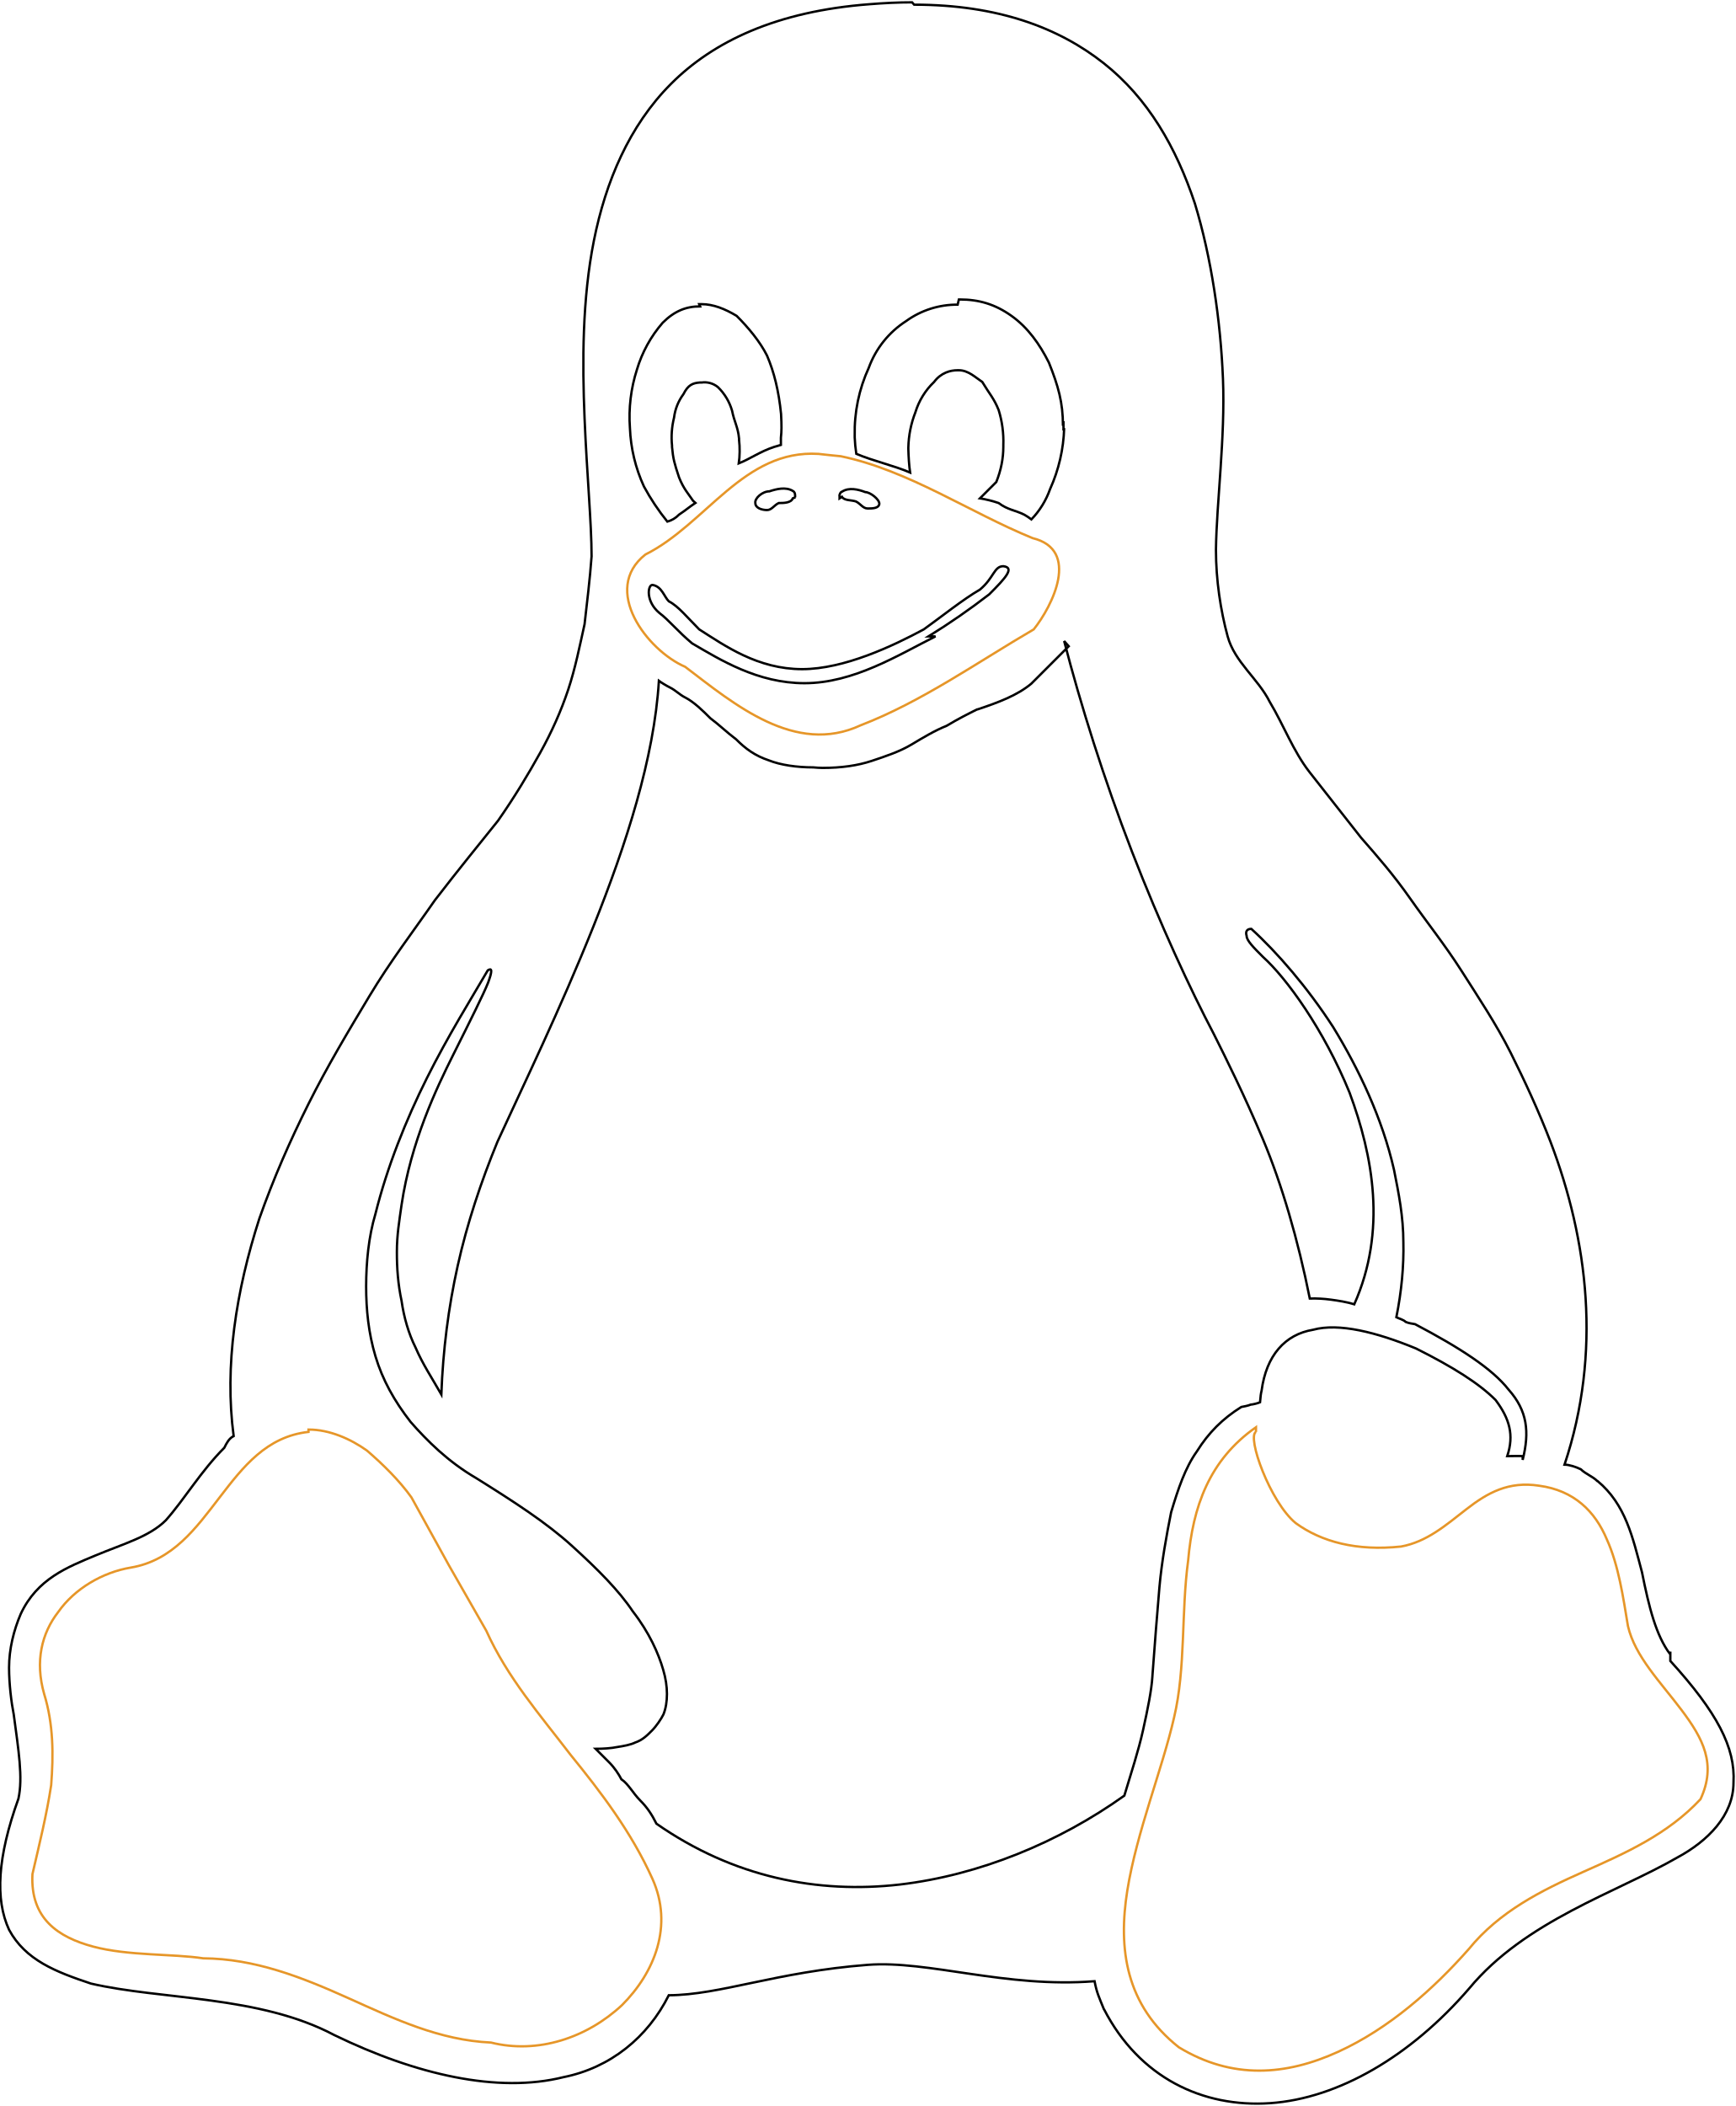
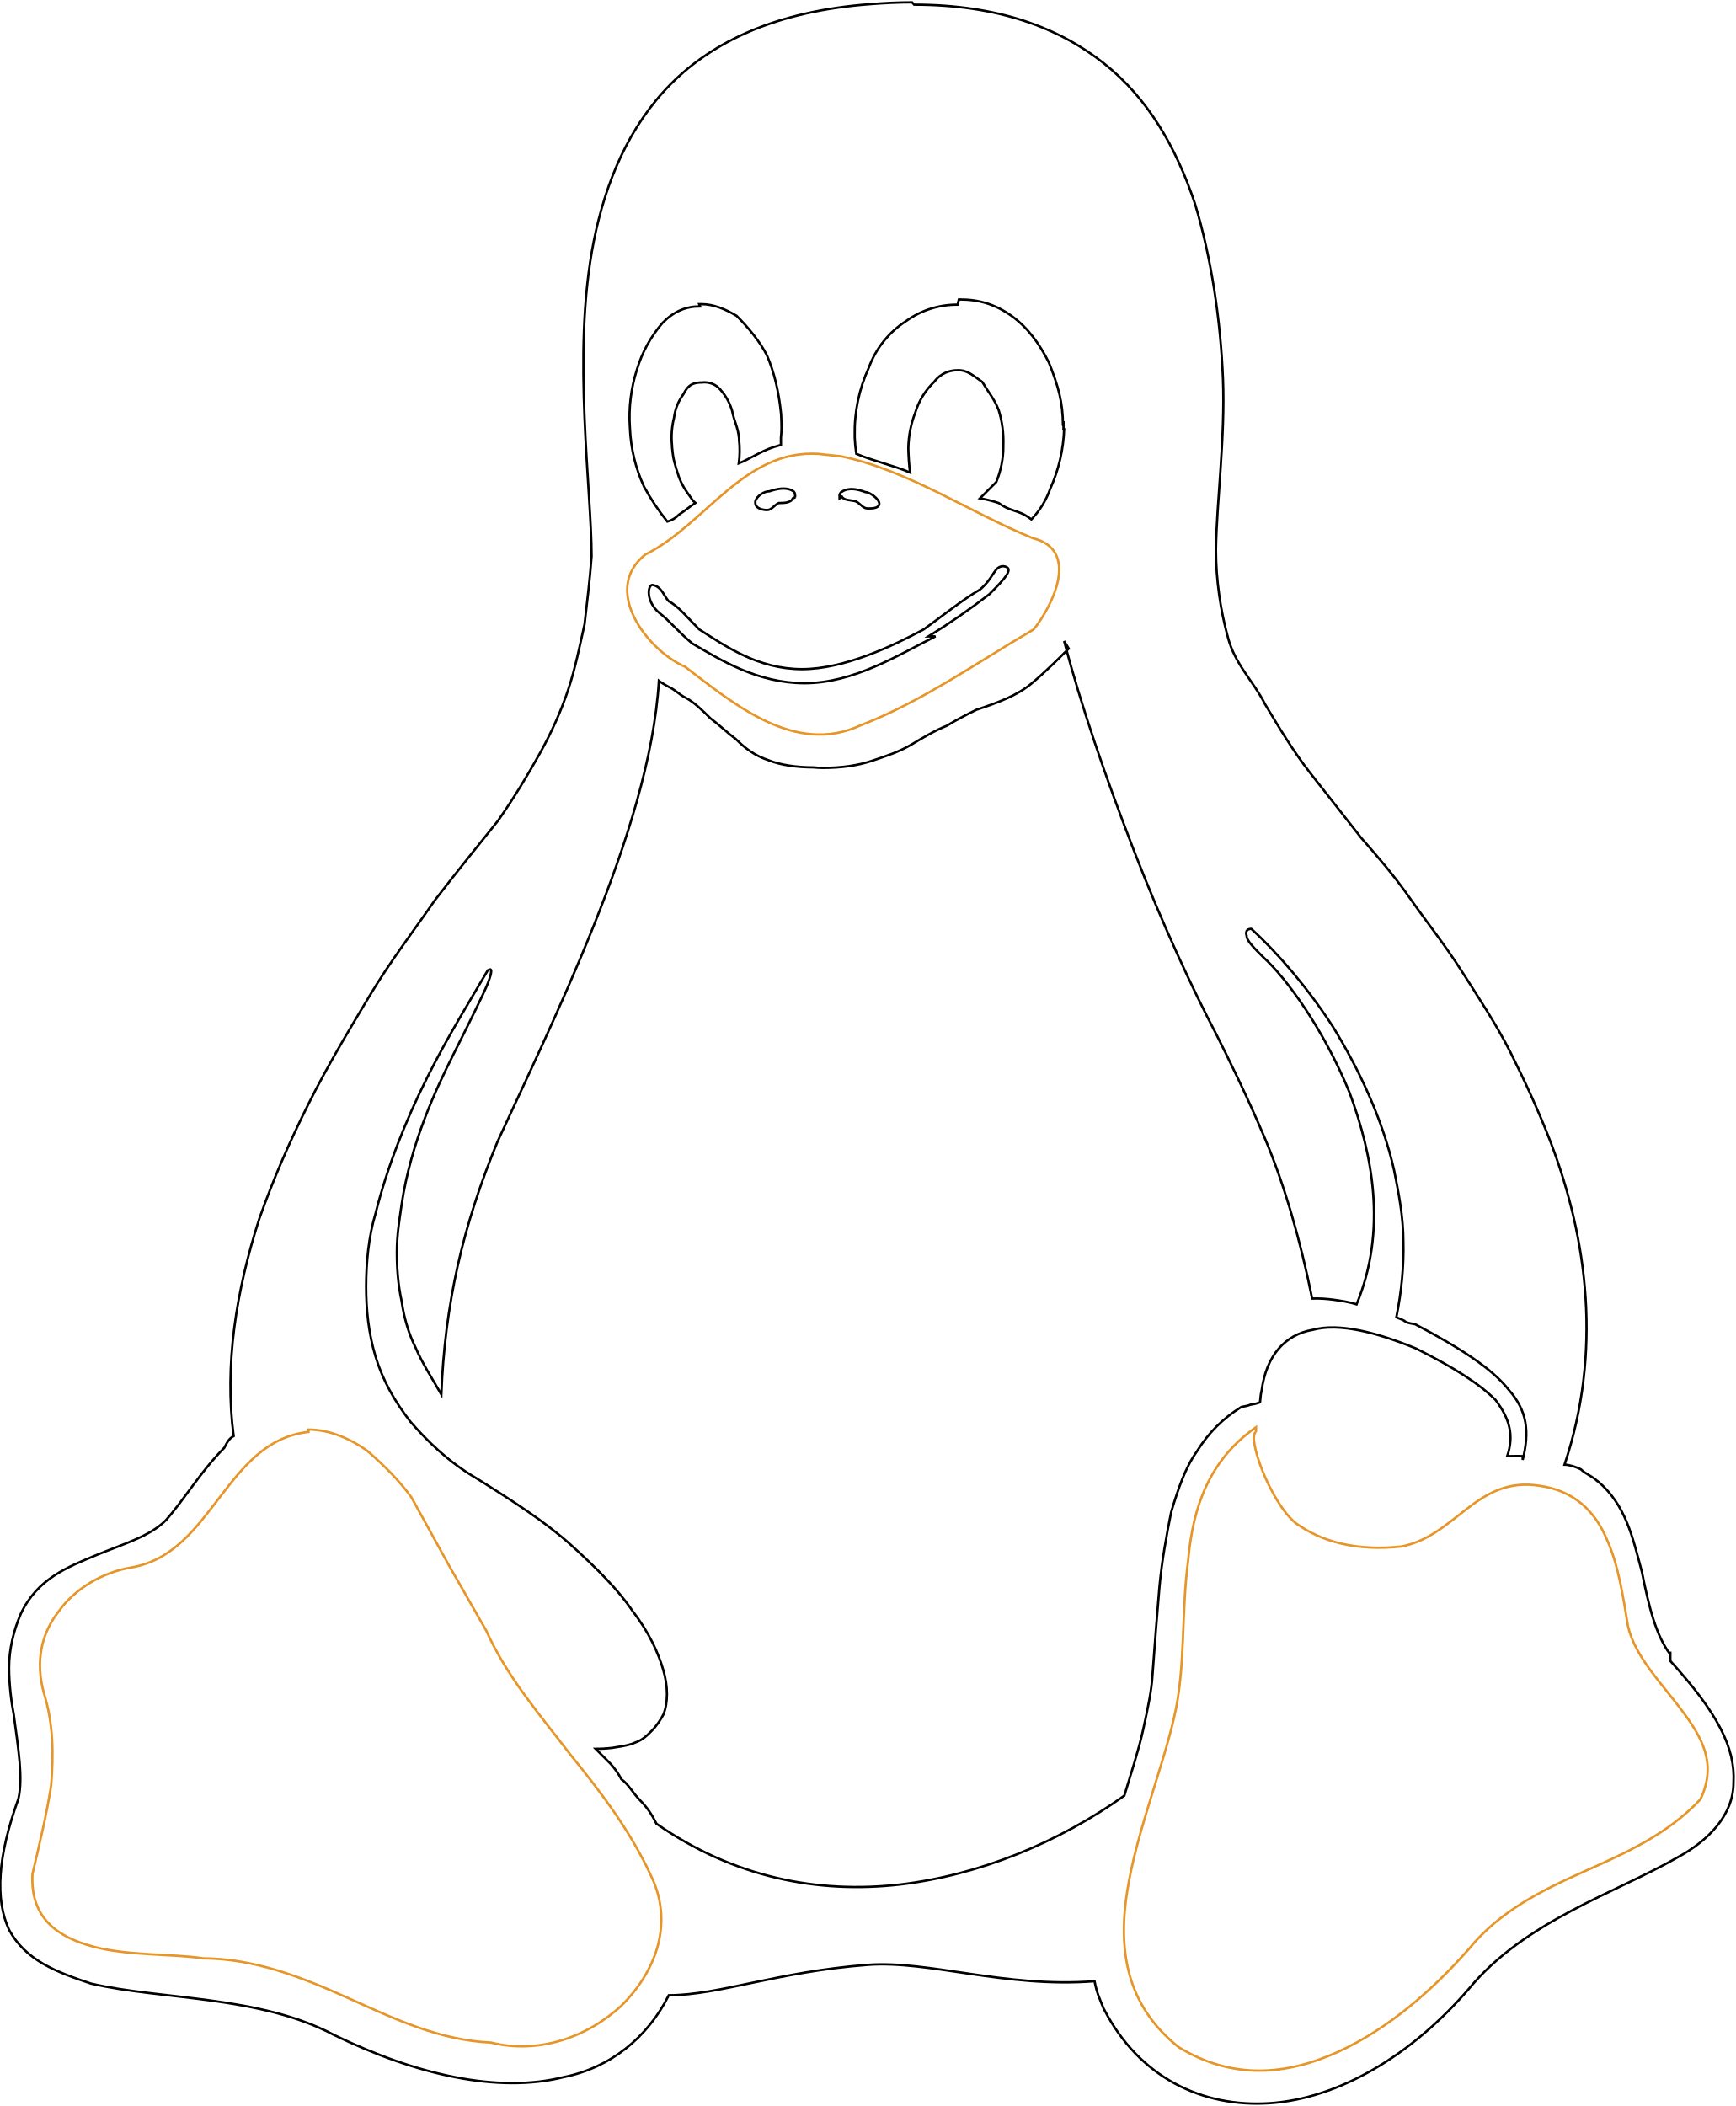
<svg xmlns="http://www.w3.org/2000/svg" fill="#000000" width="24.721mm" height="30mm" viewBox="0 0 2.803 3.402" role="img" version="1.1" id="svg4">
  <defs id="defs8" />
  <g id="layer2" transform="translate(-1.739175,-0.345)" />
  <g id="layer1" transform="translate(-1.739175,-0.345)" />
  <g id="layer3" transform="matrix(3.779512,0,0,3.779512,-6.573231,-1.303932)" style="display:inline">
-     <path style="display:inline;fill:none;stroke:#000000;stroke-width:0.001;stroke-miterlimit:4;stroke-dasharray:none;stroke-opacity:1" d="m 2.129,0.346 c -0.006,0 -0.012,2.9962e-4 -0.018,7.8652e-4 -0.04,0.003 -0.067,0.016 -0.085,0.034 -0.018,0.018 -0.028,0.042 -0.033,0.067 -0.005,0.025 -0.005,0.052 -0.004,0.076 0.001,0.024 0.003,0.045 0.003,0.059 -7.125e-4,0.01 -0.002,0.02 -0.003,0.029 -0.002,0.009 -0.004,0.019 -0.007,0.028 -0.003,0.009 -0.007,0.018 -0.012,0.027 -0.005,0.009 -0.011,0.019 -0.018,0.029 -0.008,0.01 -0.017,0.021 -0.027,0.034 -0.009,0.013 -0.019,0.026 -0.028,0.041 -0.009,0.015 -0.018,0.03 -0.026,0.046 -0.008,0.016 -0.015,0.032 -0.021,0.049 -0.01,0.031 -0.015,0.063 -0.011,0.093 -0.002,0.001 -0.003,0.003 -0.004,0.005 -0.01,0.01 -0.017,0.022 -0.025,0.031 -0.007,0.007 -0.018,0.01 -0.03,0.015 -0.012,0.005 -0.025,0.01 -0.032,0.025 -0.003,0.007 -0.005,0.015 -0.005,0.023 0,0.007 0.001,0.015 0.002,0.02 0.002,0.015 0.004,0.027 0.002,0.036 -0.009,0.025 -0.01,0.043 -0.004,0.056 0.007,0.013 0.02,0.018 0.035,0.023 0.03,0.007 0.072,0.005 0.104,0.022 0.035,0.017 0.07,0.025 0.098,0.018 0.02,-0.004 0.036,-0.017 0.045,-0.035 0.022,-1.124e-4 0.046,-0.01 0.085,-0.013 0.026,-0.002 0.059,0.01 0.097,0.007 9.363e-4,0.005 0.002,0.007 0.004,0.012 l 1.124e-4,1.123e-4 c 0.015,0.029 0.042,0.042 0.071,0.04 0.029,-0.002 0.06,-0.02 0.085,-0.049 0.024,-0.029 0.063,-0.041 0.089,-0.056 0.013,-0.007 0.024,-0.018 0.024,-0.032 8.615e-4,-0.015 -0.007,-0.03 -0.027,-0.052 v -0.004 L 2.453,1.052 C 2.447,1.044 2.444,1.032 2.441,1.017 2.437,1.002 2.434,0.988 2.422,0.978 h -1.123e-4 c -0.002,-0.002 -0.005,-0.003 -0.007,-0.005 -0.002,-0.001 -0.005,-0.002 -0.007,-0.002 0.016,-0.048 0.01,-0.096 -0.006,-0.138 -0.005,-0.013 -0.011,-0.026 -0.017,-0.038 -0.006,-0.012 -0.014,-0.024 -0.021,-0.035 -0.007,-0.011 -0.015,-0.021 -0.022,-0.031 -0.007,-0.01 -0.014,-0.018 -0.021,-0.026 -0.007,-0.009 -0.015,-0.019 -0.022,-0.028 -0.007,-0.009 -0.011,-0.02 -0.017,-0.03 -0.005,-0.01 -0.015,-0.017 -0.018,-0.028 -0.003,-0.011 -0.005,-0.024 -0.005,-0.037 2.435e-4,-0.02 0.004,-0.048 0.003,-0.073 -0.001,-0.025 -0.005,-0.052 -0.012,-0.075 -0.008,-0.024 -0.02,-0.045 -0.039,-0.06 -0.019,-0.015 -0.045,-0.025 -0.081,-0.025 z" id="path2" />
-     <path style="fill:none;stroke:#000000;stroke-width:0.001;stroke-miterlimit:4;stroke-dasharray:none;stroke-opacity:1" d="m 2.194,0.619 c 0.007,0.027 0.017,0.059 0.029,0.09 0.012,0.031 0.025,0.059 0.035,0.078 0.005,0.01 0.013,0.026 0.021,0.045 0.008,0.019 0.015,0.043 0.02,0.068 0.003,-9.365e-5 0.006,7.49e-5 0.009,4.8259e-4 0.003,4.08e-4 0.007,0.001 0.01,0.002 C 2.332,0.871 2.326,0.839 2.316,0.812 2.305,0.785 2.289,0.763 2.279,0.754 2.275,0.75 2.272,0.747 2.272,0.745 c -6.3e-4,-0.002 2.7e-4,-0.003 0.002,-0.003 0.011,0.01 0.024,0.025 0.035,0.042 0.011,0.018 0.021,0.039 0.026,0.061 0.002,0.01 0.004,0.02 0.004,0.031 2.4e-4,0.01 -7.8e-4,0.021 -0.003,0.032 0.001,5.25e-4 0.003,0.001 0.004,0.002 0.001,4.6375e-4 0.003,8.2875e-4 0.004,9.5875e-4 0.019,0.01 0.033,0.019 0.04,0.028 0.008,0.009 0.009,0.018 0.006,0.03 v -8.05e-4 -8.05e-4 c -0.001,-5.615e-5 -0.002,-5.615e-5 -0.003,-4.211e-5 -0.001,1.404e-5 -0.002,4.211e-5 -0.003,4.211e-5 h -2.997e-4 -2.996e-4 c 0.003,-0.009 0.001,-0.016 -0.005,-0.024 -0.007,-0.007 -0.018,-0.014 -0.034,-0.022 -0.017,-0.007 -0.033,-0.011 -0.044,-0.008 -0.012,0.002 -0.02,0.011 -0.022,0.026 -1.498e-4,8.05e-4 -2.715e-4,0.001 -3.792e-4,0.002 -1.077e-4,7.4e-4 -2.014e-4,0.002 -2.95e-4,0.003 -0.001,4.3075e-4 -0.003,9.2825e-4 -0.004,0.001 -0.001,4.4107e-4 -0.003,8.2569e-4 -0.004,0.001 -0.008,0.005 -0.014,0.011 -0.019,0.019 -0.005,0.007 -0.008,0.016 -0.011,0.026 -0.002,0.01 -0.004,0.021 -0.005,0.032 -0.001,0.012 -0.002,0.024 -0.003,0.038 v 5.62e-5 5.62e-5 c -3.7e-4,0.006 -0.002,0.014 -0.004,0.023 -0.002,0.009 -0.005,0.018 -0.008,0.028 -0.028,0.02 -0.062,0.034 -0.096,0.038 -0.035,0.004 -0.071,-0.003 -0.104,-0.026 -0.002,-0.004 -0.004,-0.007 -0.007,-0.01 -0.003,-0.003 -0.005,-0.007 -0.008,-0.009 -0.001,-0.002 -0.003,-0.005 -0.005,-0.007 -0.002,-0.002 -0.004,-0.004 -0.006,-0.006 0.003,0 0.007,-2.8e-4 0.009,-7.337e-4 0.003,-4.5e-4 0.006,-0.001 0.008,-0.002 0.003,-0.001 0.005,-0.003 0.007,-0.005 0.002,-0.002 0.004,-0.005 0.005,-0.007 0.002,-0.005 0.002,-0.012 -9.65e-5,-0.019 -0.002,-0.007 -0.006,-0.016 -0.013,-0.025 -0.006,-0.009 -0.015,-0.018 -0.026,-0.028 -0.011,-0.01 -0.025,-0.019 -0.041,-0.029 -0.012,-0.007 -0.021,-0.016 -0.028,-0.024 -0.007,-0.009 -0.012,-0.018 -0.015,-0.028 -0.003,-0.01 -0.004,-0.02 -0.004,-0.03 3e-5,-0.01 0.001,-0.021 0.004,-0.031 0.005,-0.02 0.013,-0.04 0.022,-0.058 0.009,-0.018 0.019,-0.034 0.026,-0.046 5.025e-4,-3.0425e-4 9.006e-4,-4.5344e-4 0.001,-4.202e-4 2.796e-4,3.323e-5 4.407e-4,2.4889e-4 4.692e-4,6.7432e-4 2.84e-5,4.25e-4 -7.58e-5,0.001 -3.269e-4,0.002 -2.51e-4,8.72e-4 -6.488e-4,0.002 -0.001,0.003 -0.002,0.005 -0.007,0.015 -0.015,0.031 -0.007,0.014 -0.018,0.037 -0.022,0.064 -0.001,0.007 -0.002,0.013 -0.002,0.02 -3e-5,0.007 5e-4,0.014 0.002,0.021 0.001,0.007 0.003,0.014 0.006,0.02 0.003,0.007 0.007,0.013 0.011,0.02 7.2e-4,-0.019 0.003,-0.037 0.007,-0.055 0.004,-0.018 0.01,-0.036 0.017,-0.053 0.011,-0.024 0.027,-0.057 0.041,-0.092 0.014,-0.035 0.026,-0.072 0.028,-0.105 9e-4,6.74e-4 0.003,0.002 0.005,0.003 0.002,0.001 0.004,0.003 0.006,0.004 0.004,0.002 0.008,0.006 0.011,0.009 0.004,0.003 0.007,0.006 0.011,0.009 0.004,0.004 0.008,0.007 0.014,0.009 0.005,0.002 0.012,0.003 0.019,0.003 7.3e-4,5.618e-5 0.001,1.1236e-4 0.002,1.545e-4 6.8e-4,4.213e-5 0.001,7.022e-5 0.002,7.022e-5 0.008,0 0.015,-0.001 0.021,-0.003 0.006,-0.002 0.012,-0.004 0.017,-0.007 0.005,-0.003 0.01,-0.006 0.015,-0.008 0.005,-0.003 0.009,-0.005 0.013,-0.007 h 9.36e-5 9.36e-5 c 0.009,-0.003 0.017,-0.006 0.023,-0.011 0.006,-0.006 0.012,-0.012 0.016,-0.016 z" id="path869" />
+     <path style="display:inline;fill:none;stroke:#000000;stroke-width:0.001;stroke-miterlimit:4;stroke-dasharray:none;stroke-opacity:1" d="m 2.129,0.346 c -0.006,0 -0.012,2.9962e-4 -0.018,7.8652e-4 -0.04,0.003 -0.067,0.016 -0.085,0.034 -0.018,0.018 -0.028,0.042 -0.033,0.067 -0.005,0.025 -0.005,0.052 -0.004,0.076 0.001,0.024 0.003,0.045 0.003,0.059 -7.125e-4,0.01 -0.002,0.02 -0.003,0.029 -0.002,0.009 -0.004,0.019 -0.007,0.028 -0.003,0.009 -0.007,0.018 -0.012,0.027 -0.005,0.009 -0.011,0.019 -0.018,0.029 -0.008,0.01 -0.017,0.021 -0.027,0.034 -0.009,0.013 -0.019,0.026 -0.028,0.041 -0.009,0.015 -0.018,0.03 -0.026,0.046 -0.008,0.016 -0.015,0.032 -0.021,0.049 -0.01,0.031 -0.015,0.063 -0.011,0.093 -0.002,0.001 -0.003,0.003 -0.004,0.005 -0.01,0.01 -0.017,0.022 -0.025,0.031 -0.007,0.007 -0.018,0.01 -0.03,0.015 -0.012,0.005 -0.025,0.01 -0.032,0.025 -0.003,0.007 -0.005,0.015 -0.005,0.023 0,0.007 0.001,0.015 0.002,0.02 0.002,0.015 0.004,0.027 0.002,0.036 -0.009,0.025 -0.01,0.043 -0.004,0.056 0.007,0.013 0.02,0.018 0.035,0.023 0.03,0.007 0.072,0.005 0.104,0.022 0.035,0.017 0.07,0.025 0.098,0.018 0.02,-0.004 0.036,-0.017 0.045,-0.035 0.022,-1.124e-4 0.046,-0.01 0.085,-0.013 0.026,-0.002 0.059,0.01 0.097,0.007 9.363e-4,0.005 0.002,0.007 0.004,0.012 l 1.124e-4,1.123e-4 c 0.015,0.029 0.042,0.042 0.071,0.04 0.029,-0.002 0.06,-0.02 0.085,-0.049 0.024,-0.029 0.063,-0.041 0.089,-0.056 0.013,-0.007 0.024,-0.018 0.024,-0.032 8.615e-4,-0.015 -0.007,-0.03 -0.027,-0.052 v -0.004 L 2.453,1.052 C 2.447,1.044 2.444,1.032 2.441,1.017 2.437,1.002 2.434,0.988 2.422,0.978 h -1.123e-4 c -0.002,-0.002 -0.005,-0.003 -0.007,-0.005 -0.002,-0.001 -0.005,-0.002 -0.007,-0.002 0.016,-0.048 0.01,-0.096 -0.006,-0.138 -0.005,-0.013 -0.011,-0.026 -0.017,-0.038 -0.006,-0.012 -0.014,-0.024 -0.021,-0.035 -0.007,-0.011 -0.015,-0.021 -0.022,-0.031 -0.007,-0.01 -0.014,-0.018 -0.021,-0.026 -0.007,-0.009 -0.015,-0.019 -0.022,-0.028 -0.007,-0.009 -0.013,-0.019 -0.019,-0.029 -0.005,-0.01 -0.013,-0.017 -0.016,-0.029 -0.003,-0.011 -0.005,-0.024 -0.005,-0.037 2.435e-4,-0.02 0.004,-0.048 0.003,-0.073 -0.001,-0.025 -0.005,-0.052 -0.012,-0.075 -0.008,-0.024 -0.02,-0.045 -0.039,-0.06 -0.019,-0.015 -0.045,-0.025 -0.081,-0.025 z" id="path2" />
+     <path style="fill:none;stroke:#000000;stroke-width:0.001;stroke-miterlimit:4;stroke-dasharray:none;stroke-opacity:1" d="m 2.194,0.619 c 0.007,0.027 0.018,0.059 0.03,0.09 0.012,0.031 0.025,0.059 0.035,0.078 0.005,0.01 0.013,0.026 0.021,0.045 0.008,0.019 0.015,0.043 0.02,0.068 0.003,-9.365e-5 0.006,7.49e-5 0.009,4.8259e-4 0.003,4.08e-4 0.007,0.001 0.01,0.002 C 2.332,0.871 2.326,0.839 2.316,0.812 2.305,0.785 2.289,0.763 2.279,0.754 2.275,0.75 2.272,0.747 2.272,0.745 c -6.3e-4,-0.002 2.7e-4,-0.003 0.002,-0.003 0.011,0.01 0.024,0.025 0.035,0.042 0.011,0.018 0.021,0.039 0.026,0.061 0.002,0.01 0.004,0.02 0.004,0.031 2.4e-4,0.01 -7.8e-4,0.021 -0.003,0.032 0.001,5.25e-4 0.003,0.001 0.004,0.002 0.001,4.6375e-4 0.003,8.2875e-4 0.004,9.5875e-4 0.019,0.01 0.033,0.019 0.04,0.028 0.008,0.009 0.009,0.018 0.006,0.03 v -8.05e-4 -8.05e-4 c -0.001,-5.615e-5 -0.002,-5.615e-5 -0.003,-4.211e-5 -0.001,1.404e-5 -0.002,4.211e-5 -0.003,4.211e-5 h -2.997e-4 -2.996e-4 c 0.003,-0.009 0.001,-0.016 -0.005,-0.024 -0.007,-0.007 -0.018,-0.014 -0.034,-0.022 -0.017,-0.007 -0.033,-0.011 -0.044,-0.008 -0.012,0.002 -0.02,0.011 -0.022,0.026 -1.498e-4,8.05e-4 -2.715e-4,0.001 -3.792e-4,0.002 -1.077e-4,7.4e-4 -2.014e-4,0.002 -2.95e-4,0.003 -0.001,4.3075e-4 -0.003,9.2825e-4 -0.004,0.001 -0.001,4.4107e-4 -0.003,8.2569e-4 -0.004,0.001 -0.008,0.005 -0.014,0.011 -0.019,0.019 -0.005,0.007 -0.008,0.016 -0.011,0.026 -0.002,0.01 -0.004,0.021 -0.005,0.032 -0.001,0.012 -0.002,0.024 -0.003,0.038 v 5.62e-5 5.62e-5 c -3.7e-4,0.006 -0.002,0.014 -0.004,0.023 -0.002,0.009 -0.005,0.018 -0.008,0.028 -0.028,0.02 -0.062,0.034 -0.096,0.038 -0.035,0.004 -0.071,-0.003 -0.104,-0.026 -0.002,-0.004 -0.004,-0.007 -0.007,-0.01 -0.003,-0.003 -0.005,-0.007 -0.008,-0.009 -0.001,-0.002 -0.003,-0.005 -0.005,-0.007 -0.002,-0.002 -0.004,-0.004 -0.006,-0.006 0.003,0 0.007,-2.8e-4 0.009,-7.337e-4 0.003,-4.5e-4 0.006,-0.001 0.008,-0.002 0.003,-0.001 0.005,-0.003 0.007,-0.005 0.002,-0.002 0.004,-0.005 0.005,-0.007 0.002,-0.005 0.002,-0.012 -9.65e-5,-0.019 -0.002,-0.007 -0.006,-0.016 -0.013,-0.025 -0.006,-0.009 -0.015,-0.018 -0.026,-0.028 -0.011,-0.01 -0.025,-0.019 -0.041,-0.029 -0.012,-0.007 -0.021,-0.016 -0.028,-0.024 -0.007,-0.009 -0.012,-0.018 -0.015,-0.028 -0.003,-0.01 -0.004,-0.02 -0.004,-0.03 3e-5,-0.01 0.001,-0.021 0.004,-0.031 0.005,-0.02 0.013,-0.04 0.022,-0.058 0.009,-0.018 0.019,-0.034 0.026,-0.046 5.025e-4,-3.0425e-4 9.006e-4,-4.5344e-4 0.001,-4.202e-4 2.796e-4,3.323e-5 4.407e-4,2.4889e-4 4.692e-4,6.7432e-4 2.84e-5,4.25e-4 -7.58e-5,0.001 -3.269e-4,0.002 -2.51e-4,8.72e-4 -6.488e-4,0.002 -0.001,0.003 -0.002,0.005 -0.007,0.015 -0.015,0.031 -0.007,0.014 -0.018,0.037 -0.022,0.064 -0.001,0.007 -0.002,0.013 -0.002,0.02 -3e-5,0.007 5e-4,0.014 0.002,0.021 0.001,0.007 0.003,0.014 0.006,0.02 0.003,0.007 0.007,0.013 0.011,0.02 7.2e-4,-0.019 0.003,-0.037 0.007,-0.055 0.004,-0.018 0.01,-0.036 0.017,-0.053 0.011,-0.024 0.027,-0.057 0.041,-0.092 0.014,-0.035 0.026,-0.072 0.028,-0.105 9e-4,6.74e-4 0.003,0.002 0.005,0.003 0.002,0.001 0.004,0.003 0.006,0.004 0.004,0.002 0.008,0.006 0.011,0.009 0.004,0.003 0.007,0.006 0.011,0.009 0.004,0.004 0.008,0.007 0.014,0.009 0.005,0.002 0.012,0.003 0.019,0.003 7.3e-4,5.618e-5 0.001,1.1236e-4 0.002,1.545e-4 6.8e-4,4.213e-5 0.001,7.022e-5 0.002,7.022e-5 0.008,0 0.015,-0.001 0.021,-0.003 0.006,-0.002 0.012,-0.004 0.017,-0.007 0.005,-0.003 0.01,-0.006 0.015,-0.008 0.005,-0.003 0.009,-0.005 0.013,-0.007 h 9.36e-5 9.36e-5 c 0.009,-0.003 0.017,-0.006 0.023,-0.011 0.006,-0.005 0.012,-0.011 0.016,-0.015 z" id="path869" />
    <path style="fill:none;stroke:#000000;stroke-width:0.001;stroke-miterlimit:4;stroke-dasharray:none;stroke-opacity:1" d="m 2.038,0.475 h 0.001 c 0.005,0 0.01,0.002 0.015,0.005 0.005,0.005 0.01,0.011 0.013,0.017 0.003,0.007 0.005,0.015 0.006,0.025 v 1.4982e-4 c 2.622e-4,0.005 2.247e-4,0.007 -7.49e-5,0.01 v 0.003 c -0.001,2.6218e-4 -0.002,6.7417e-4 -0.003,8.9889e-4 -0.006,0.002 -0.01,0.005 -0.015,0.007 4.495e-4,-0.003 4.869e-4,-0.007 1.124e-4,-0.01 v -5.6181e-4 c -4.494e-4,-0.005 -0.002,-0.007 -0.003,-0.012 a 0.023,0.023 0 0 0 -0.006,-0.01 0.009,0.009 0 0 0 -0.007,-0.002 h -7.865e-4 c -0.003,2.2472e-4 -0.005,0.001 -0.007,0.005 a 0.021,0.021 0 0 0 -0.004,0.01 0.035,0.035 0 0 0 -8.614e-4,0.012 v 5.618e-4 c 4.494e-4,0.005 0.001,0.007 0.003,0.013 0.002,0.005 0.004,0.007 0.006,0.01 3.745e-4,3.3708e-4 7.491e-4,6.7417e-4 0.001,8.9889e-4 -0.003,0.002 -0.004,0.003 -0.007,0.005 a 0.011,0.011 0 0 1 -0.005,0.003 0.098,0.098 0 0 1 -0.01,-0.015 0.066,0.066 0 0 1 -0.006,-0.025 0.066,0.066 0 0 1 0.003,-0.025 0.054,0.054 0 0 1 0.011,-0.02 c 0.005,-0.005 0.01,-0.007 0.016,-0.007 z" id="path865" />
    <path style="fill:none;stroke:#000000;stroke-width:0.001;stroke-miterlimit:4;stroke-dasharray:none;stroke-opacity:1" d="m 2.149,0.473 h 4.869e-4 c 0.008,0 0.015,0.002 0.022,0.007 0.007,0.005 0.012,0.012 0.016,0.02 0.004,0.01 0.006,0.017 0.006,0.027 0,-7.4908e-4 2.247e-4,-0.001 2.247e-4,-0.002 v 0.004 A 0.003,0.003 0 0 1 2.194,0.528 L 2.194,0.528 a 0.068,0.068 0 0 1 -0.006,0.026 0.036,0.036 0 0 1 -0.008,0.013 0.027,0.027 0 0 0 -0.003,-0.002 c -0.004,-0.002 -0.007,-0.002 -0.011,-0.005 a 0.049,0.049 0 0 0 -0.008,-0.002 c 0.002,-0.002 0.005,-0.005 0.007,-0.007 0.002,-0.005 0.003,-0.01 0.003,-0.015 v -7.4908e-4 a 0.045,0.045 0 0 0 -0.002,-0.015 c -0.002,-0.005 -0.004,-0.007 -0.007,-0.012 -0.003,-0.002 -0.006,-0.005 -0.01,-0.005 h -5.993e-4 c -0.003,0 -0.007,0.001 -0.01,0.005 a 0.03,0.03 0 0 0 -0.008,0.013 0.044,0.044 0 0 0 -0.003,0.015 v 7.1162e-4 c 7.49e-5,0.003 2.996e-4,0.007 7.49e-4,0.01 -0.007,-0.003 -0.016,-0.005 -0.023,-0.008 a 0.061,0.061 0 0 1 -6.742e-4,-0.007 v -7.4907e-4 a 0.066,0.066 0 0 1 0.006,-0.029 0.04,0.04 0 0 1 0.016,-0.02 0.037,0.037 0 0 1 0.022,-0.007 z" id="path863" />
  </g>
  <g id="layer4" transform="matrix(3.779512,0,0,3.779512,-6.573231,-1.303932)" style="display:inline">
    <path id="path873" style="fill:none;stroke:#e69629;stroke-width:0.001;stroke-miterlimit:4;stroke-dasharray:none;stroke-opacity:1" d="m 1.871,0.957 c -0.018,0.002 -0.028,0.015 -0.038,0.028 -0.01,0.013 -0.02,0.027 -0.038,0.03 -0.012,0.002 -0.024,0.009 -0.031,0.019 -0.007,0.009 -0.01,0.021 -0.006,0.035 0.004,0.013 0.004,0.026 0.003,0.039 -0.002,0.013 -0.005,0.025 -0.008,0.038 -0.001,0.019 0.011,0.027 0.026,0.031 0.015,0.004 0.034,0.003 0.047,0.005 0.022,1.428e-4 0.042,0.008 0.062,0.017 0.02,0.009 0.039,0.018 0.061,0.019 0.02,0.005 0.041,-0.002 0.056,-0.016 0.014,-0.014 0.022,-0.034 0.013,-0.054 -0.009,-0.02 -0.022,-0.037 -0.035,-0.053 -0.013,-0.017 -0.027,-0.033 -0.036,-0.053 L 1.931,1.014 1.915,0.985 c -0.005,-0.007 -0.012,-0.014 -0.019,-0.02 -0.007,-0.005 -0.016,-0.009 -0.025,-0.009 z" />
    <path id="path871" style="fill:none;stroke:#e69629;stroke-width:0.001;stroke-miterlimit:4;stroke-dasharray:none;stroke-opacity:1" d="m 2.276,0.955 c -0.02,0.014 -0.027,0.034 -0.029,0.057 -0.003,0.022 -0.001,0.046 -0.006,0.067 -0.005,0.022 -0.016,0.049 -0.02,0.074 -0.004,0.025 -7.041e-4,0.049 0.022,0.067 0.023,0.014 0.046,0.012 0.068,0.002 0.022,-0.01 0.041,-0.027 0.056,-0.044 0.013,-0.016 0.031,-0.025 0.049,-0.033 0.018,-0.008 0.036,-0.016 0.05,-0.031 0.007,-0.015 0.001,-0.026 -0.008,-0.038 -0.009,-0.012 -0.02,-0.023 -0.023,-0.036 -0.002,-0.012 -0.004,-0.026 -0.009,-0.037 -0.005,-0.012 -0.014,-0.021 -0.029,-0.023 -0.013,-0.002 -0.022,0.003 -0.031,0.01 -0.009,0.007 -0.017,0.014 -0.028,0.016 -0.019,0.002 -0.034,-0.002 -0.045,-0.01 -0.011,-0.009 -0.021,-0.037 -0.017,-0.039 l -10e-7,3e-7 z" />
    <path id="path867" style="fill:none;stroke:#e69629;stroke-width:0.001;stroke-miterlimit:4;stroke-dasharray:none;stroke-opacity:1" d="m 2.089,0.539 c -0.032,-0.002 -0.048,0.03 -0.074,0.043 -0.019,0.015 7.656e-4,0.041 0.017,0.048 0.021,0.016 0.047,0.038 0.075,0.025 0.026,-0.01 0.05,-0.027 0.074,-0.041 0.008,-0.01 0.02,-0.034 -4.718e-4,-0.039 -0.027,-0.011 -0.053,-0.029 -0.082,-0.035 l -0.005,-4.9967e-4 z" />
    <path style="fill:none;stroke:#000000;stroke-width:0.001;stroke-miterlimit:4;stroke-dasharray:none;stroke-opacity:1" d="m 2.078,0.558 c -7.49e-4,0.002 -0.004,0.002 -0.006,0.002 -0.002,9.3634e-4 -0.003,0.003 -0.005,0.003 -0.002,0 -0.005,-7.4907e-4 -0.005,-0.003 -3.745e-4,-0.002 0.003,-0.005 0.006,-0.005 0.003,-0.001 0.007,-0.002 0.01,-1.8727e-4 7.116e-4,3.3708e-4 0.001,0.001 0.001,0.002 v 7.4907e-4 h 1.123e-4 z" id="path879" />
    <path style="fill:none;stroke:#000000;stroke-width:0.001;stroke-miterlimit:4;stroke-dasharray:none;stroke-opacity:1" d="m 2.098,0.558 v -8.2398e-4 c -2.247e-4,-7.4907e-4 4.869e-4,-0.002 0.001,-0.002 0.003,-0.002 0.007,-0.001 0.01,1.4981e-4 0.002,0 0.006,0.003 0.006,0.005 -2.247e-4,0.002 -0.003,0.002 -0.005,0.002 -0.002,0 -0.003,-0.002 -0.005,-0.003 -0.002,-6.7417e-4 -0.005,-2.9963e-4 -0.006,-0.002 z" id="path877" />
    <path style="fill:none;stroke:#000000;stroke-width:0.001;stroke-miterlimit:4;stroke-dasharray:none;stroke-opacity:1" d="m 2.139,0.617 c -0.016,0.008 -0.035,0.02 -0.056,0.02 -0.02,0 -0.036,-0.01 -0.048,-0.017 -0.006,-0.005 -0.01,-0.01 -0.014,-0.013 -0.006,-0.005 -0.005,-0.012 -0.003,-0.012 0.004,5.9926e-4 0.005,0.005 0.007,0.007 0.004,0.002 0.008,0.007 0.013,0.012 0.011,0.007 0.025,0.017 0.044,0.017 0.018,0 0.039,-0.01 0.052,-0.017 0.007,-0.005 0.017,-0.013 0.024,-0.017 0.006,-0.005 0.006,-0.01 0.01,-0.01 0.005,5.9926e-4 0.001,0.005 -0.006,0.012 a 0.303,0.303 0 0 1 -0.026,0.018 z" id="path875" />
  </g>
</svg>
